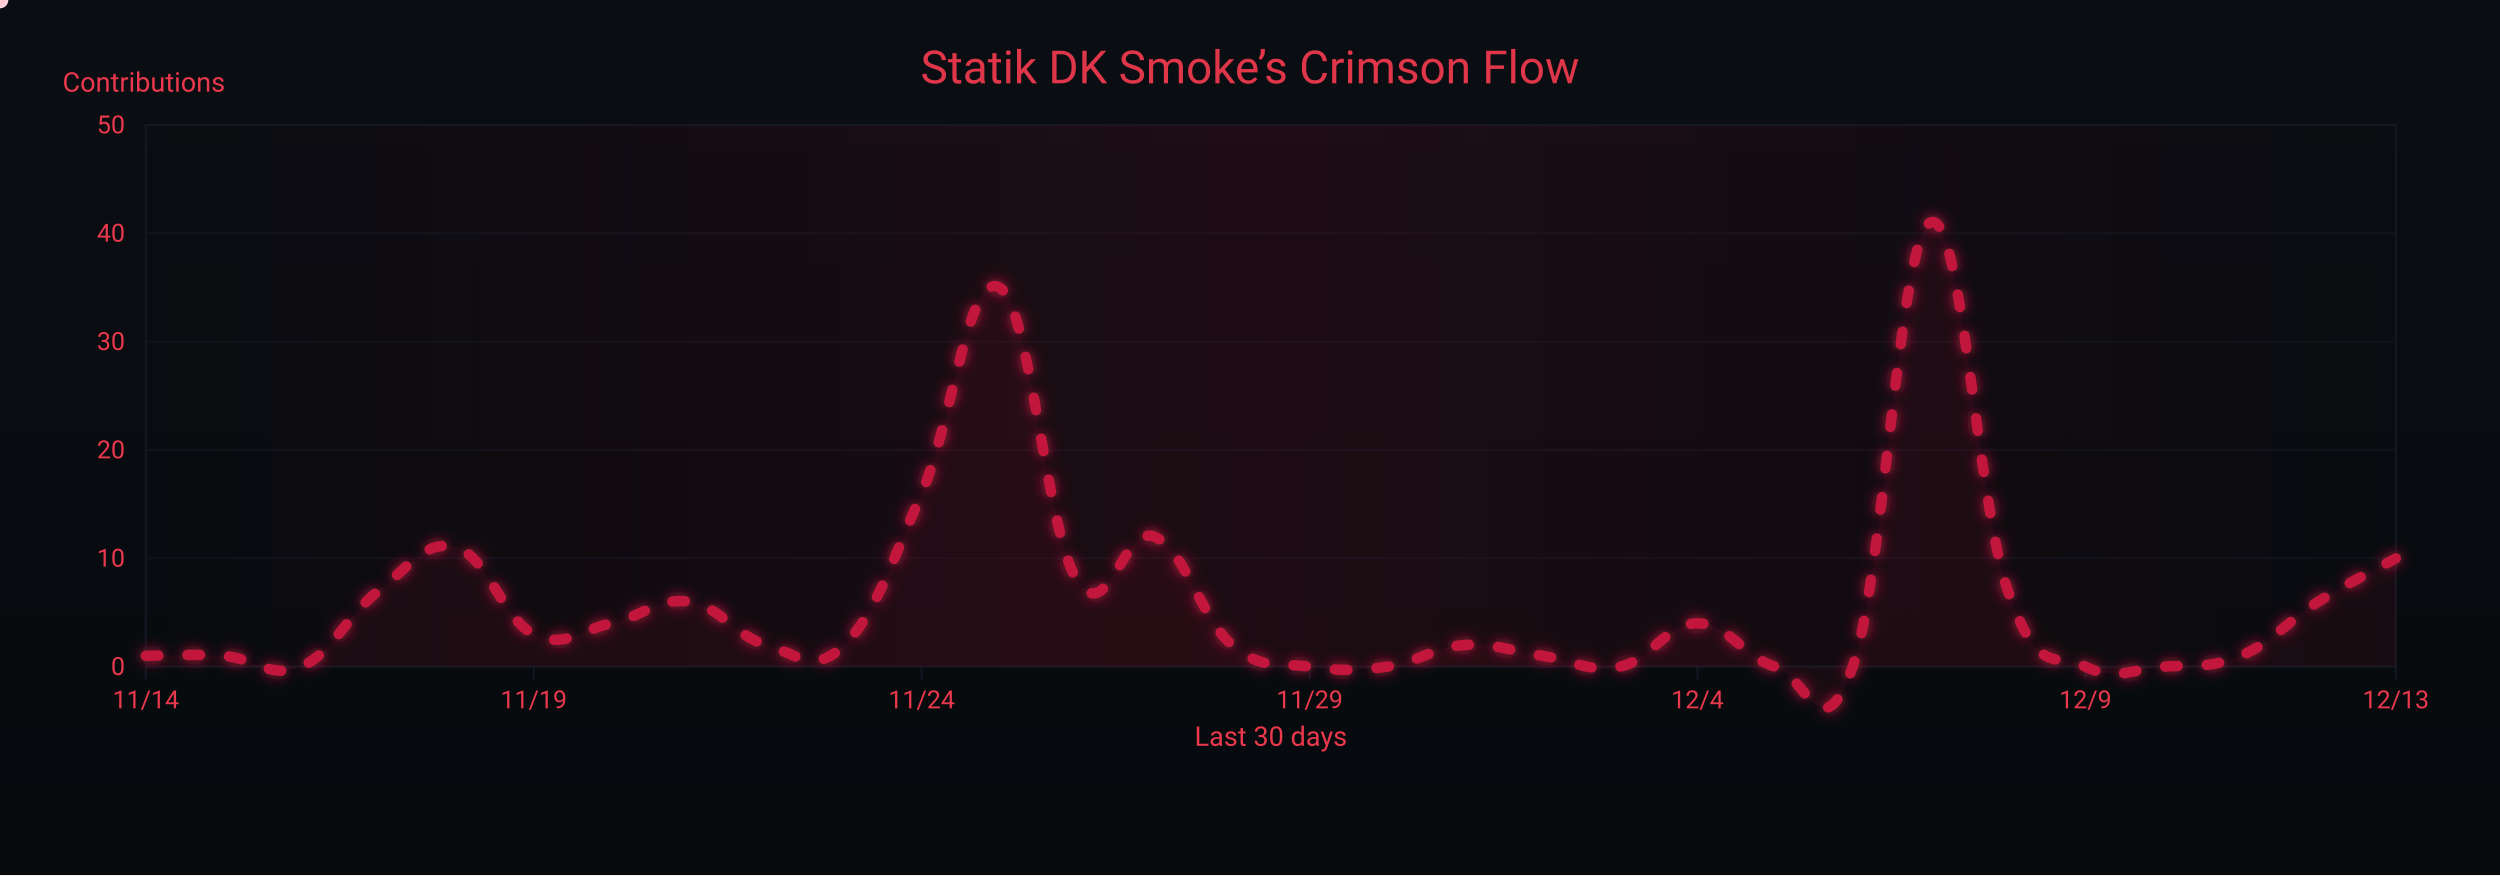
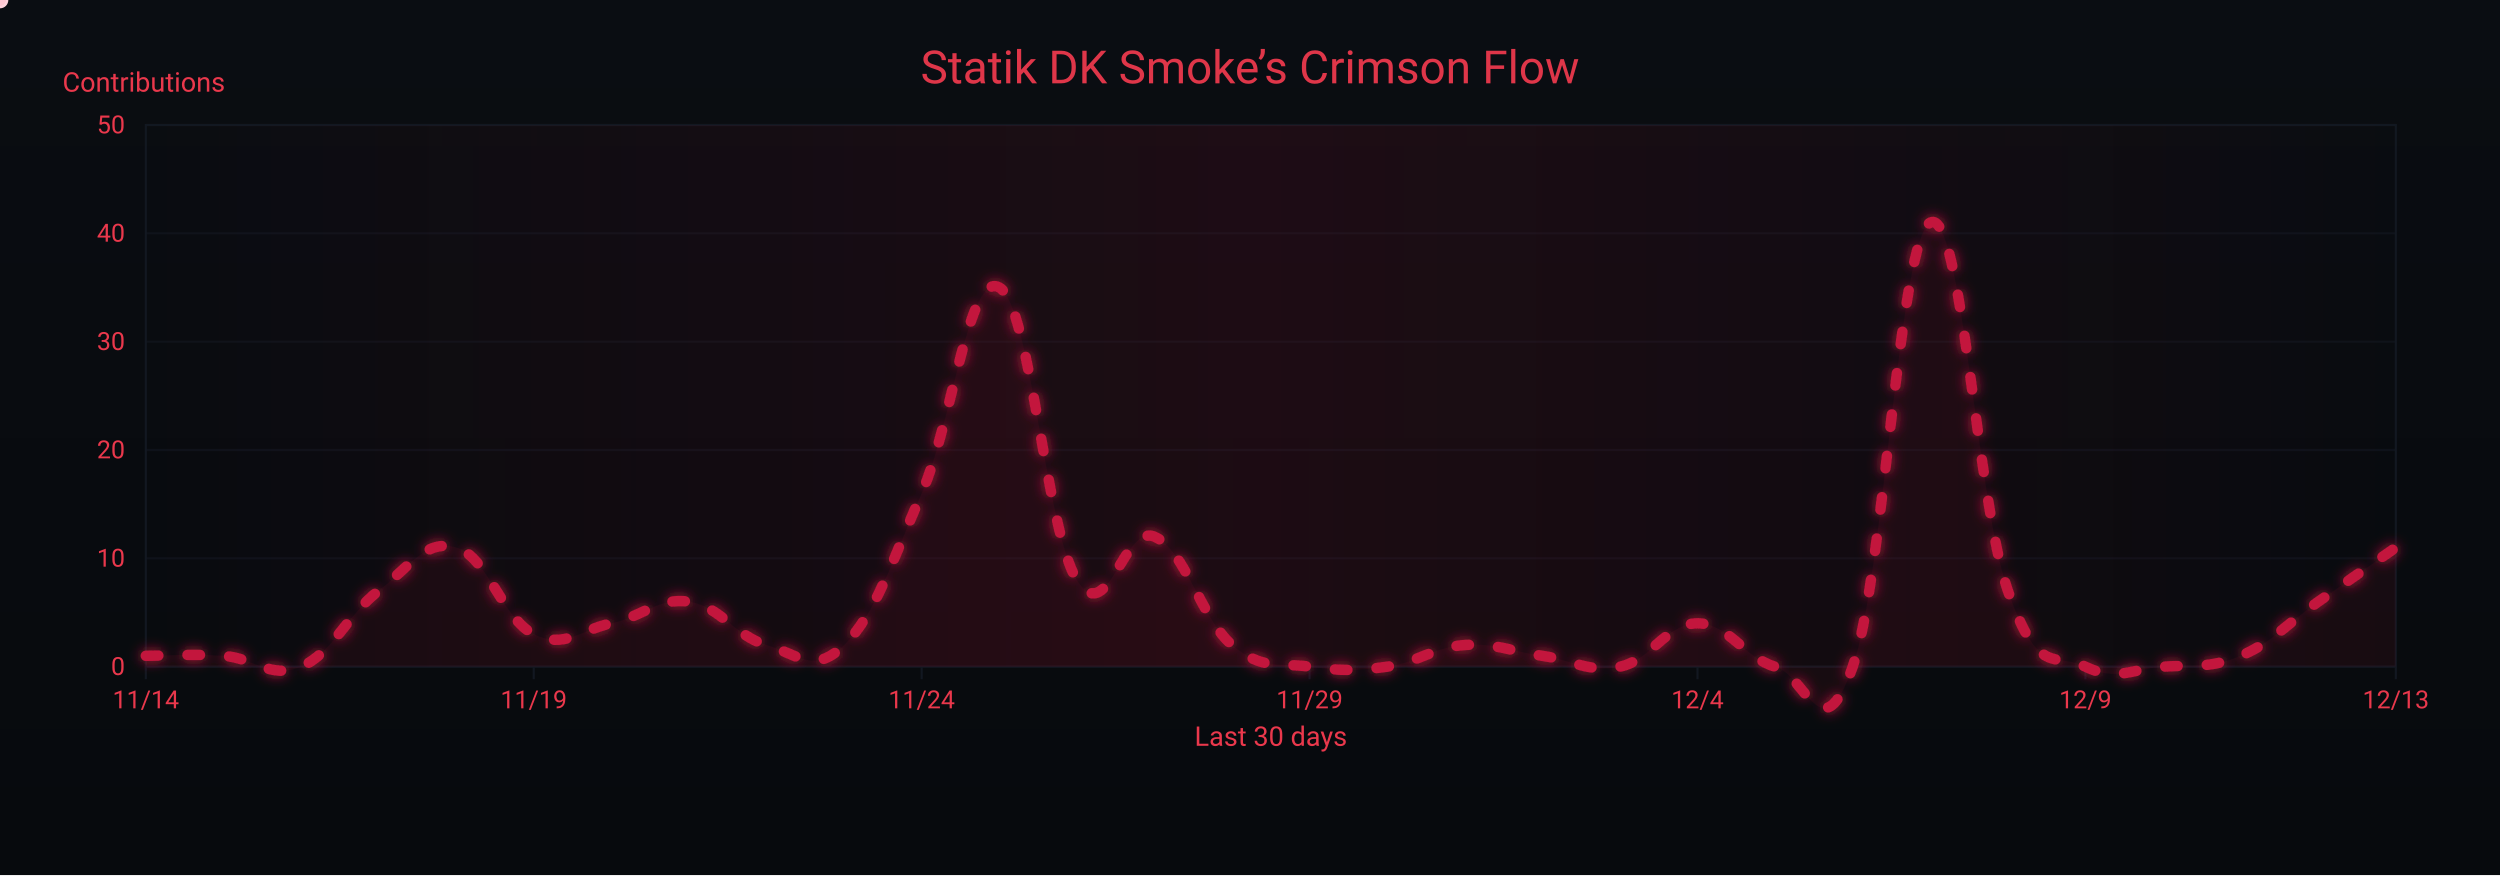
<svg xmlns="http://www.w3.org/2000/svg" width="1200" height="420" viewBox="0 0 1200 420" role="img" aria-label="Crimson Flow Graph">
  <defs>
    <linearGradient id="bgGrad" x1="0" y1="0" x2="0" y2="1">
      <stop offset="0%" stop-color="#0a0d12" />
      <stop offset="100%" stop-color="#070a0d" />
    </linearGradient>
    <filter id="glow">
      <feGaussianBlur stdDeviation="3" result="b1" />
      <feMerge>
        <feMergeNode in="b1" />
        <feMergeNode in="SourceGraphic" />
      </feMerge>
    </filter>
    <linearGradient id="sheen" x1="0" y1="0" x2="1" y2="0">
      <stop offset="0%" stop-color="#9b0e2a" stop-opacity="0" />
      <stop offset="50%" stop-color="#9b0e2a" stop-opacity=".14" />
      <stop offset="100%" stop-color="#9b0e2a" stop-opacity="0" />
      <animateTransform attributeName="gradientTransform" type="translate" from="-1 0" to="1 0" dur="9s" repeatCount="indefinite" />
    </linearGradient>
  </defs>
  <rect width="1200" height="420" fill="url(#bgGrad)" />
  <rect x="70" y="60" width="1080" height="260" fill="none" stroke="#121821" stroke-width="1" />
  <g font-family="ui-sans-serif,system-ui,-apple-system,Segoe UI,Roboto,Ubuntu,Arial" font-size="12">
    <path d="M70,320.0 H1150" stroke="#121821" stroke-width="1" opacity="0.6" />
    <text x="60" y="324.0" text-anchor="end" fill="#ea384c">0</text>
    <path d="M70,268.0 H1150" stroke="#121821" stroke-width="1" opacity="0.6" />
    <text x="60" y="272.0" text-anchor="end" fill="#ea384c">10</text>
    <path d="M70,216.0 H1150" stroke="#121821" stroke-width="1" opacity="0.6" />
    <text x="60" y="220.0" text-anchor="end" fill="#ea384c">20</text>
    <path d="M70,164.0 H1150" stroke="#121821" stroke-width="1" opacity="0.6" />
    <text x="60" y="168.0" text-anchor="end" fill="#ea384c">30</text>
    <path d="M70,112.0 H1150" stroke="#121821" stroke-width="1" opacity="0.6" />
    <text x="60" y="116.0" text-anchor="end" fill="#ea384c">40</text>
    <path d="M70,60.0 H1150" stroke="#121821" stroke-width="1" opacity="0.6" />
    <text x="60" y="64.0" text-anchor="end" fill="#ea384c">50</text>
    <text x="30" y="44" fill="#ea384c" font-size="13">Contributions</text>
  </g>
  <g font-family="ui-sans-serif,system-ui,-apple-system,Segoe UI,Roboto,Ubuntu,Arial" font-size="12">
    <path d="M70.0,320 V326" stroke="#121821" stroke-width="1" />
    <text x="70.0" y="340" text-anchor="middle" fill="#ea384c">11/14</text>
    <path d="M256.2,320 V326" stroke="#121821" stroke-width="1" />
    <text x="256.2" y="340" text-anchor="middle" fill="#ea384c">11/19</text>
    <path d="M442.4,320 V326" stroke="#121821" stroke-width="1" />
    <text x="442.4" y="340" text-anchor="middle" fill="#ea384c">11/24</text>
    <path d="M628.6,320 V326" stroke="#121821" stroke-width="1" />
    <text x="628.6" y="340" text-anchor="middle" fill="#ea384c">11/29</text>
    <path d="M814.8,320 V326" stroke="#121821" stroke-width="1" />
    <text x="814.8" y="340" text-anchor="middle" fill="#ea384c">12/4</text>
    <path d="M1001.0,320 V326" stroke="#121821" stroke-width="1" />
    <text x="1001.0" y="340" text-anchor="middle" fill="#ea384c">12/9</text>
    <path d="M1150.0,320 V326" stroke="#121821" stroke-width="1" />
    <text x="1150.0" y="340" text-anchor="middle" fill="#ea384c">12/13</text>
    <text x="610" y="358" text-anchor="middle" fill="#ea384c" font-size="13">Last 30 days</text>
  </g>
  <rect x="70" y="60" width="1080" height="260" fill="url(#sheen)" />
  <text x="600" y="40" text-anchor="middle" font-family="ui-sans-serif,system-ui,-apple-system,Segoe UI,Roboto,Ubuntu,Arial" font-size="22" fill="#ea384c" opacity=".95">Statik DK Smoke’s Crimson Flow</text>
-   <path d="M70.0,314.8 C77.4,314.8 92.3,313.8 107.2,314.8 C122.1,315.8 129.6,326.2 144.5,320.0 C159.4,313.8 166.8,295.0 181.7,283.6 C196.6,272.2 204.1,258.6 219.0,262.8 C233.9,267.0 241.3,297.1 256.2,304.4 C271.1,311.7 278.6,302.3 293.4,299.2 C308.3,296.1 315.8,286.7 330.7,288.8 C345.6,290.9 353.0,305.4 367.9,309.6 C382.8,313.8 390.3,324.2 405.2,309.6 C420.1,295.0 427.5,271.1 442.4,236.8 C457.3,202.5 464.8,129.7 479.7,138.0 C494.6,146.3 502.0,254.5 516.9,278.4 C531.8,302.3 539.2,251.4 554.1,257.6 C569.0,263.8 576.5,297.1 591.4,309.6 C606.3,322.1 613.7,317.9 628.6,320.0 C643.5,322.1 651.0,322.1 665.9,320.0 C680.8,317.9 688.2,310.6 703.1,309.6 C718.0,308.6 725.4,312.7 740.3,314.8 C755.2,316.9 762.7,323.1 777.6,320.0 C792.5,316.9 799.9,299.2 814.8,299.2 C829.7,299.2 837.2,315.8 852.1,320.0 C867.0,324.2 874.4,362.6 889.3,320.0 C904.2,277.4 911.7,114.1 926.6,106.8 C941.4,99.5 948.9,241.0 963.8,283.6 C978.7,326.2 986.1,312.7 1001.0,320.0 C1015.9,327.3 1023.4,321.0 1038.3,320.0 C1053.2,319.0 1060.6,321.0 1075.5,314.8 C1090.4,308.6 1097.9,298.2 1112.8,288.8 C1127.7,279.4 1142.6,272.2 1150.0,268.0 L 1150,320 L 70,320 Z" fill="#7a0f26" opacity=".13">
+   <path d="M70.0,314.8 C77.4,314.8 92.3,313.8 107.2,314.8 C122.1,315.8 129.6,326.2 144.5,320.0 C159.4,313.8 166.8,295.0 181.7,283.6 C196.6,272.2 204.1,258.6 219.0,262.8 C233.9,267.0 241.3,297.1 256.2,304.4 C271.1,311.7 278.6,302.3 293.4,299.2 C308.3,296.1 315.8,286.7 330.7,288.8 C345.6,290.9 353.0,305.4 367.9,309.6 C382.8,313.8 390.3,324.2 405.2,309.6 C420.1,295.0 427.5,271.1 442.4,236.8 C457.3,202.5 464.8,129.7 479.7,138.0 C494.6,146.3 502.0,254.5 516.9,278.4 C531.8,302.3 539.2,251.4 554.1,257.6 C569.0,263.8 576.5,297.1 591.4,309.6 C606.3,322.1 613.7,317.9 628.6,320.0 C643.5,322.1 651.0,322.1 665.9,320.0 C680.8,317.9 688.2,310.6 703.1,309.6 C718.0,308.6 725.4,312.7 740.3,314.8 C755.2,316.9 762.7,323.1 777.6,320.0 C792.5,316.9 799.9,299.2 814.8,299.2 C829.7,299.2 837.2,315.8 852.1,320.0 C867.0,324.2 874.4,362.6 889.3,320.0 C904.2,277.4 911.7,114.1 926.6,106.8 C941.4,99.5 948.9,241.0 963.8,283.6 C978.7,326.2 986.1,312.7 1001.0,320.0 C1015.9,327.3 1023.4,321.0 1038.3,320.0 C1053.2,319.0 1060.6,321.0 1075.5,314.8 C1090.4,308.6 1097.9,299.2 1112.8,288.8 C1127.7,278.4 1142.6,268.0 1150.0,262.8 L 1150,320 L 70,320 Z" fill="#7a0f26" opacity=".13">
    <animate attributeName="opacity" values=".10;.17;.10" dur="6s" repeatCount="indefinite" />
  </path>
-   <path id="curve" d="M70.0,314.8 C77.4,314.8 92.3,313.8 107.2,314.8 C122.1,315.8 129.6,326.2 144.5,320.0 C159.4,313.8 166.8,295.0 181.7,283.6 C196.6,272.2 204.1,258.6 219.0,262.8 C233.9,267.0 241.3,297.1 256.2,304.4 C271.1,311.7 278.6,302.3 293.4,299.2 C308.3,296.1 315.8,286.7 330.7,288.8 C345.6,290.9 353.0,305.4 367.9,309.6 C382.8,313.8 390.3,324.2 405.2,309.6 C420.1,295.0 427.5,271.1 442.4,236.8 C457.3,202.5 464.8,129.7 479.7,138.0 C494.6,146.3 502.0,254.5 516.9,278.4 C531.8,302.3 539.2,251.4 554.1,257.6 C569.0,263.8 576.5,297.1 591.4,309.6 C606.3,322.1 613.7,317.9 628.6,320.0 C643.5,322.1 651.0,322.1 665.9,320.0 C680.8,317.9 688.2,310.6 703.1,309.6 C718.0,308.6 725.4,312.7 740.3,314.8 C755.2,316.9 762.7,323.1 777.6,320.0 C792.5,316.9 799.9,299.2 814.8,299.2 C829.7,299.2 837.2,315.8 852.1,320.0 C867.0,324.2 874.4,362.6 889.3,320.0 C904.2,277.4 911.7,114.1 926.6,106.8 C941.4,99.5 948.9,241.0 963.8,283.6 C978.7,326.2 986.1,312.7 1001.0,320.0 C1015.9,327.3 1023.4,321.0 1038.3,320.0 C1053.2,319.0 1060.6,321.0 1075.5,314.8 C1090.4,308.6 1097.9,298.2 1112.8,288.8 C1127.7,279.4 1142.6,272.2 1150.0,268.0" fill="none" stroke="#c3193d" stroke-width="5" stroke-linecap="round" stroke-linejoin="round" stroke-dasharray="6 14" filter="url(#glow)">
+   <path id="curve" d="M70.0,314.8 C77.4,314.8 92.3,313.8 107.2,314.8 C122.1,315.8 129.6,326.2 144.5,320.0 C159.4,313.8 166.8,295.0 181.7,283.6 C196.6,272.2 204.1,258.6 219.0,262.8 C233.9,267.0 241.3,297.1 256.2,304.4 C271.1,311.7 278.6,302.3 293.4,299.2 C308.3,296.1 315.8,286.7 330.7,288.8 C345.6,290.9 353.0,305.4 367.9,309.6 C382.8,313.8 390.3,324.2 405.2,309.6 C420.1,295.0 427.5,271.1 442.4,236.8 C457.3,202.5 464.8,129.7 479.7,138.0 C494.6,146.3 502.0,254.5 516.9,278.4 C531.8,302.3 539.2,251.4 554.1,257.6 C569.0,263.8 576.5,297.1 591.4,309.6 C606.3,322.1 613.7,317.9 628.6,320.0 C643.5,322.1 651.0,322.1 665.9,320.0 C680.8,317.9 688.2,310.6 703.1,309.6 C718.0,308.6 725.4,312.7 740.3,314.8 C755.2,316.9 762.7,323.1 777.6,320.0 C792.5,316.9 799.9,299.2 814.8,299.2 C829.7,299.2 837.2,315.8 852.1,320.0 C867.0,324.2 874.4,362.6 889.3,320.0 C904.2,277.4 911.7,114.1 926.6,106.8 C941.4,99.5 948.9,241.0 963.8,283.6 C978.7,326.2 986.1,312.7 1001.0,320.0 C1015.9,327.3 1023.4,321.0 1038.3,320.0 C1053.2,319.0 1060.6,321.0 1075.5,314.8 C1090.4,308.6 1097.9,299.2 1112.8,288.8 C1127.7,278.4 1142.6,268.0 1150.0,262.8" fill="none" stroke="#c3193d" stroke-width="5" stroke-linecap="round" stroke-linejoin="round" stroke-dasharray="6 14" filter="url(#glow)">
    <animate attributeName="stroke-dashoffset" values="0;-220" dur="4.8s" repeatCount="indefinite" />
  </path>
  <g fill="#ffd1db">
    <circle r="4">
      <animateMotion dur="7s" rotate="auto" repeatCount="indefinite">
        <mpath href="#curve" />
      </animateMotion>
      <animate attributeName="opacity" values="1;.3;1" dur="2.2s" repeatCount="indefinite" />
    </circle>
    <circle r="3" fill="#ffffff">
      <animateMotion dur="8.2s" begin="1s" rotate="auto" repeatCount="indefinite">
        <mpath href="#curve" />
      </animateMotion>
      <animate attributeName="opacity" values=".7;.2;.7" dur="2.4s" repeatCount="indefinite" />
    </circle>
    <circle r="3" fill="#ffc7d3">
      <animateMotion dur="6s" begin="2s" rotate="auto" repeatCount="indefinite">
        <mpath href="#curve" />
      </animateMotion>
      <animate attributeName="opacity" values=".8;.3;.8" dur="2s" repeatCount="indefinite" />
    </circle>
  </g>
</svg>
